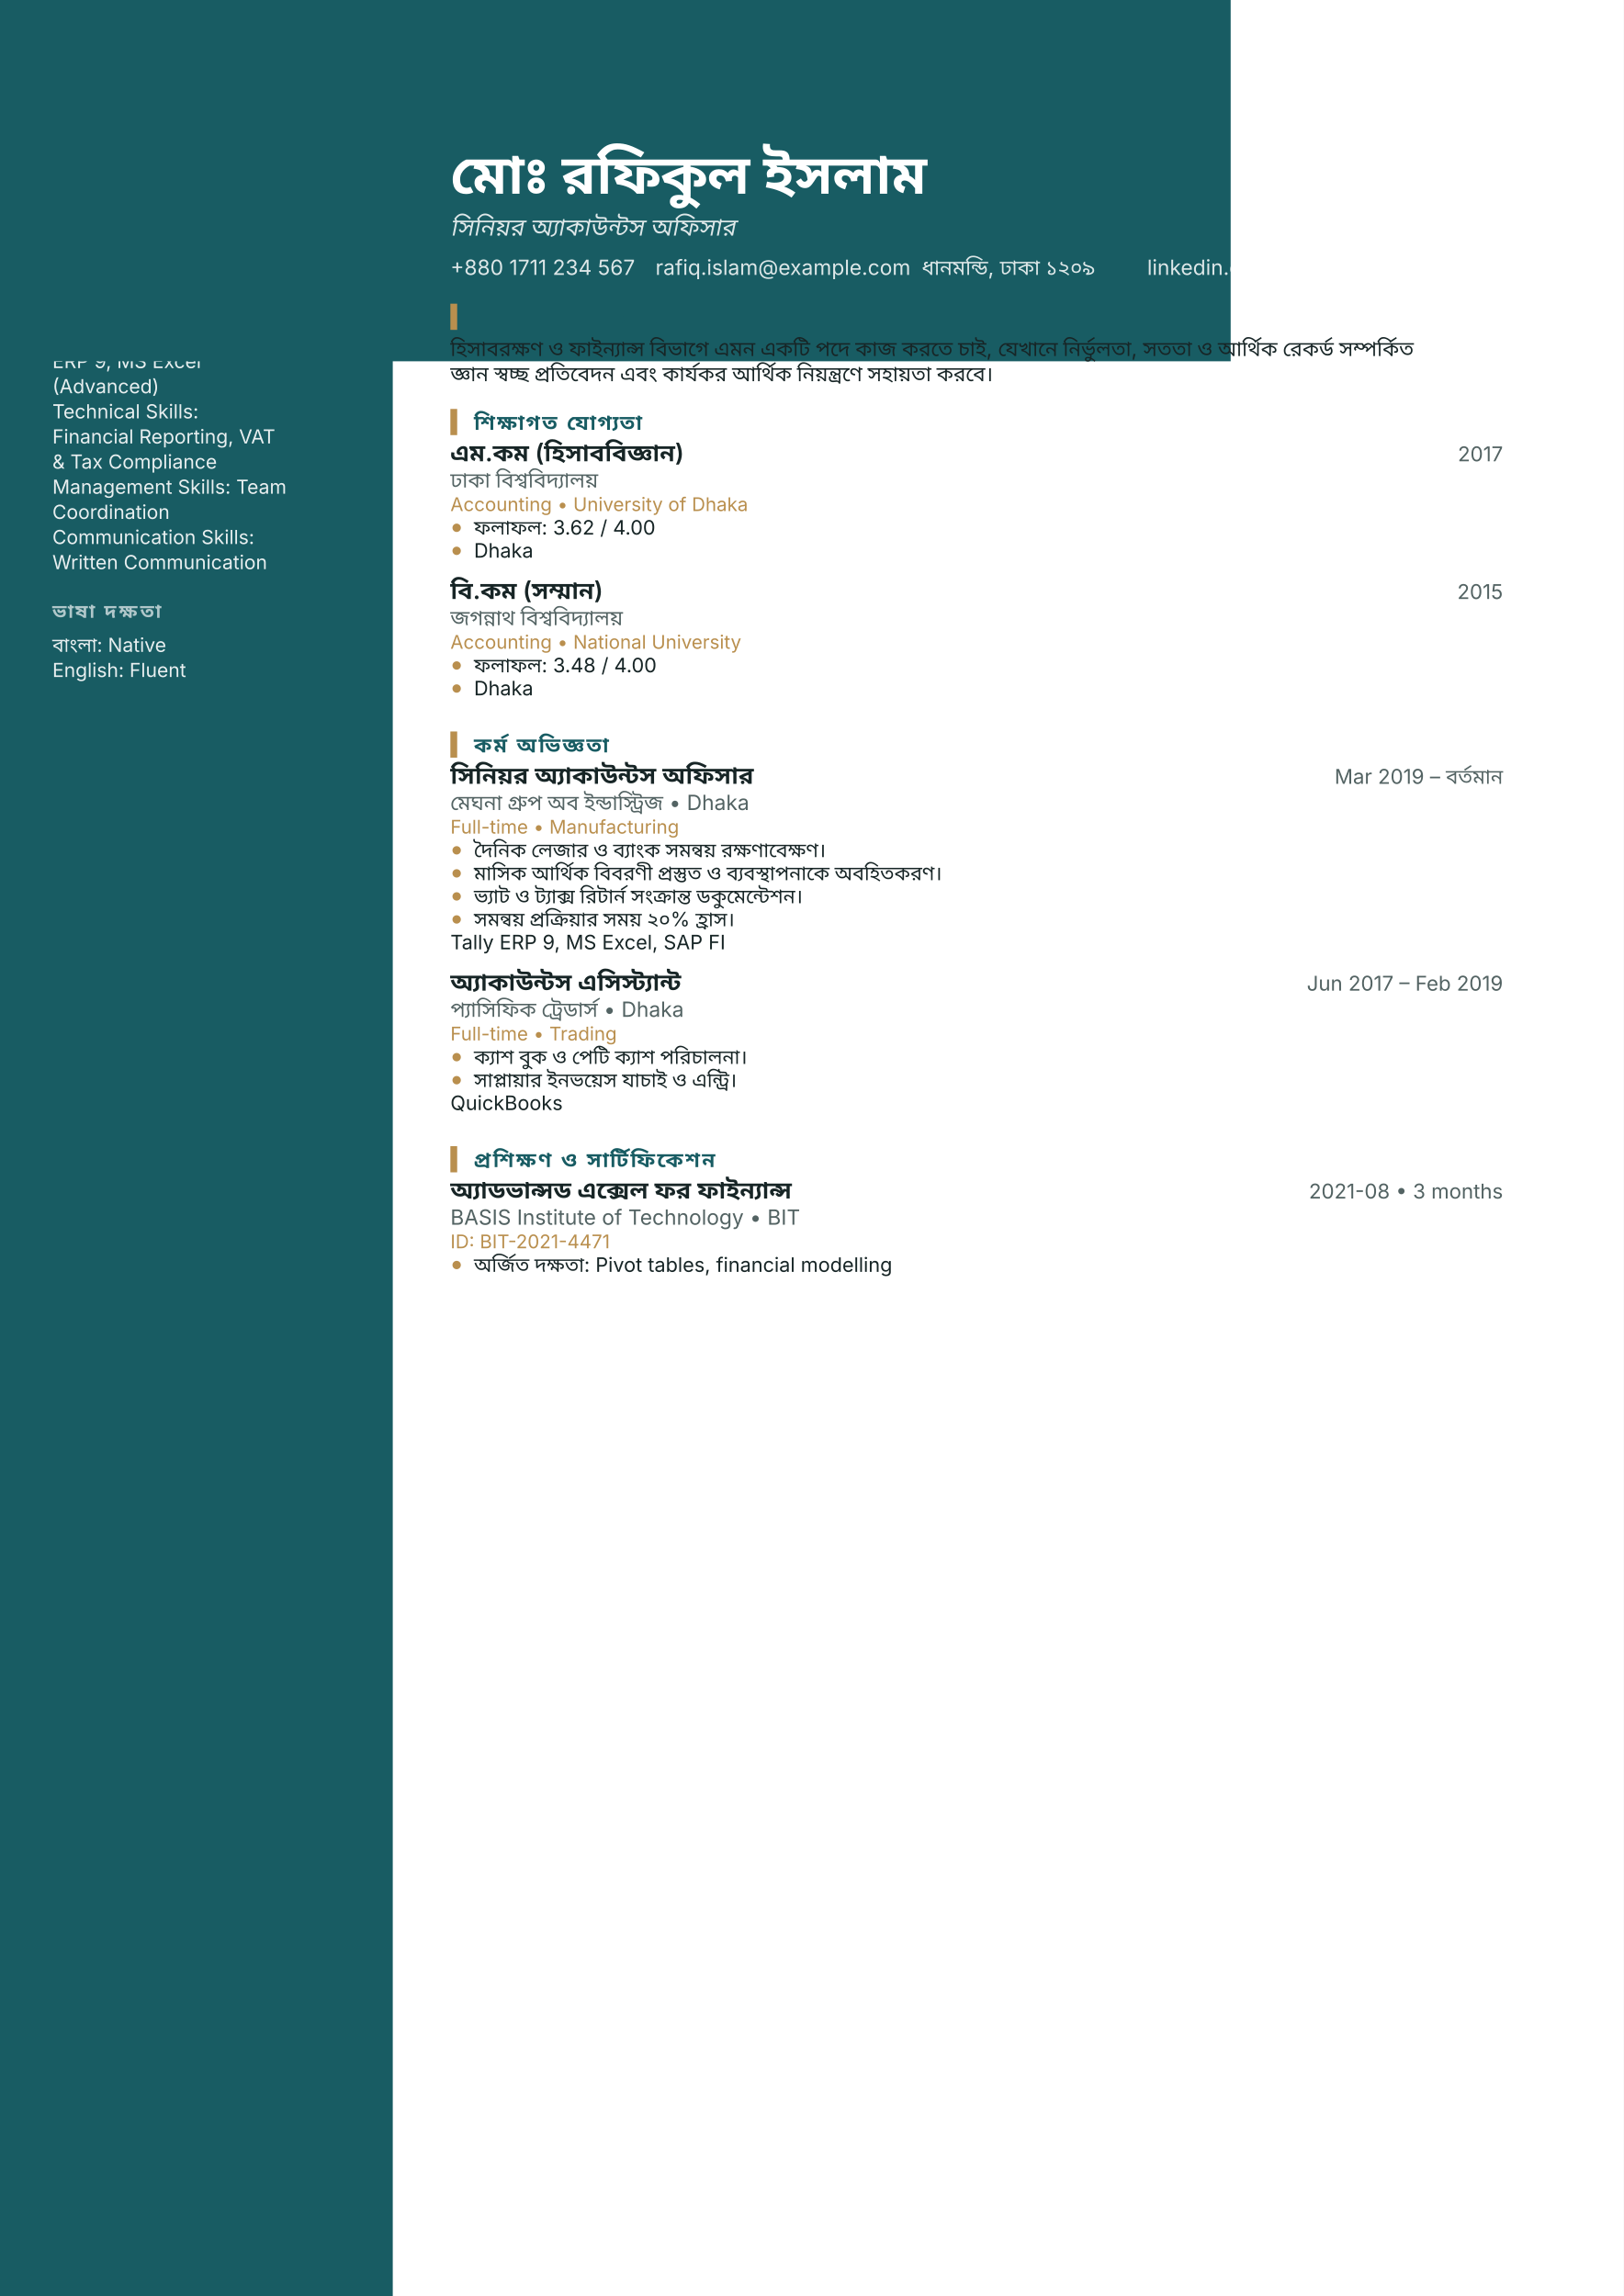
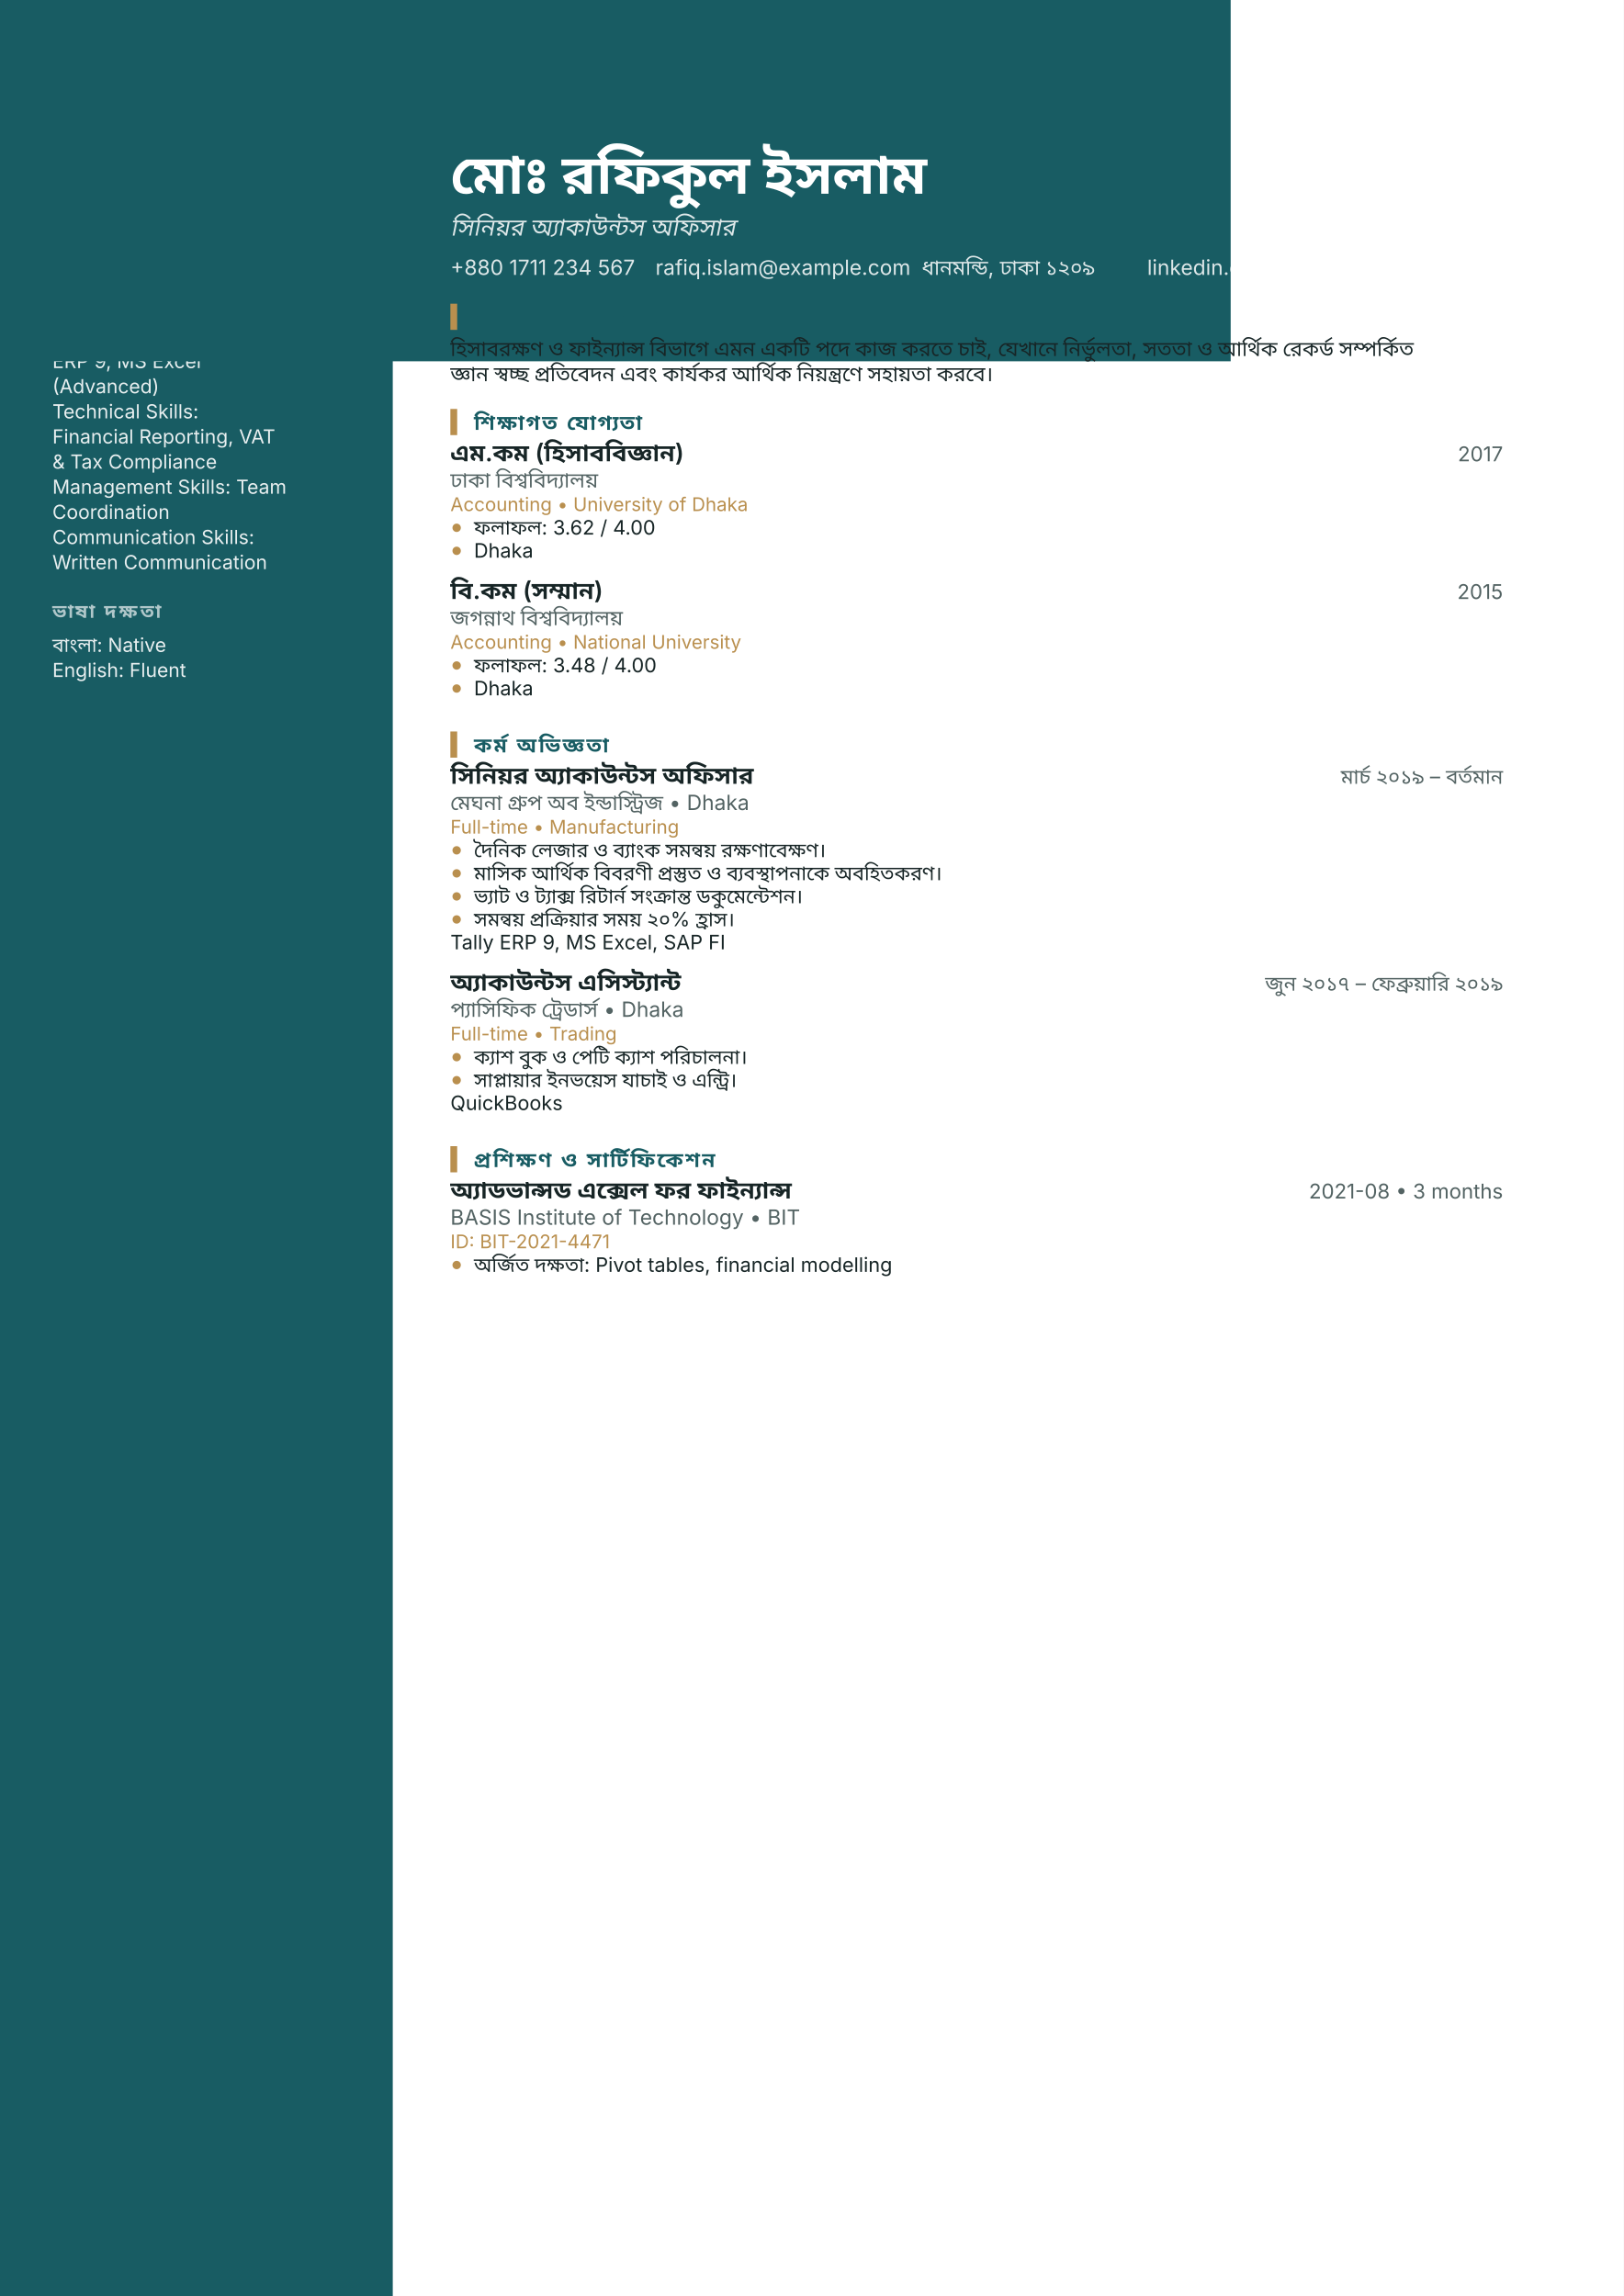
<svg xmlns="http://www.w3.org/2000/svg" width="620" height="877" viewBox="0 0 620 877" role="img" aria-label="CV template preview: IT &amp; Technology">
  <rect width="620" height="877" fill="#ffffff" />
  <rect x="0.0" y="0.0" width="620.0" height="877.0" fill="#ffffff" />
  <rect x="0.0" y="0.0" width="150.0" height="877.0" fill="#185c63" />
  <text x="20.0" y="64.0" font-family="Inter, Noto Sans Bengali, sans-serif" font-size="7.4" font-weight="700" fill="rgba(255,255,255,.66)" letter-spacing="1.2">যোগাযোগ</text>
  <text x="20.0" y="78.0" font-family="Inter, Noto Sans Bengali, sans-serif" font-size="7.6" font-weight="400" fill="rgba(255,255,255,.92)">+880 1711 234 567</text>
  <text x="20.0" y="88.0" font-family="Inter, Noto Sans Bengali, sans-serif" font-size="7.6" font-weight="400" fill="rgba(255,255,255,.92)">rafiq.islam@example.com</text>
  <text x="20.0" y="98.0" font-family="Inter, Noto Sans Bengali, sans-serif" font-size="7.6" font-weight="400" fill="rgba(255,255,255,.92)">ধানমন্ডি, ঢাকা ১২০৯</text>
  <text x="20.0" y="118.0" font-family="Inter, Noto Sans Bengali, sans-serif" font-size="7.2" font-weight="700" fill="rgba(255,255,255,.66)" letter-spacing="1.1">দক্ষতা</text>
  <text x="20.0" y="131.0" font-family="Inter, Noto Sans Bengali, sans-serif" font-size="7.4" font-weight="400" fill="rgba(255,255,255,.9)">Software Skills: Tally</text>
  <text x="20.0" y="140.6" font-family="Inter, Noto Sans Bengali, sans-serif" font-size="7.4" font-weight="400" fill="rgba(255,255,255,.9)">ERP 9, MS Excel</text>
  <text x="20.0" y="150.2" font-family="Inter, Noto Sans Bengali, sans-serif" font-size="7.4" font-weight="400" fill="rgba(255,255,255,.9)">(Advanced)</text>
  <text x="20.0" y="159.8" font-family="Inter, Noto Sans Bengali, sans-serif" font-size="7.4" font-weight="400" fill="rgba(255,255,255,.9)">Technical Skills:</text>
  <text x="20.0" y="169.4" font-family="Inter, Noto Sans Bengali, sans-serif" font-size="7.4" font-weight="400" fill="rgba(255,255,255,.9)">Financial Reporting, VAT</text>
  <text x="20.0" y="179.0" font-family="Inter, Noto Sans Bengali, sans-serif" font-size="7.4" font-weight="400" fill="rgba(255,255,255,.9)">&amp; Tax Compliance</text>
  <text x="20.0" y="188.6" font-family="Inter, Noto Sans Bengali, sans-serif" font-size="7.4" font-weight="400" fill="rgba(255,255,255,.9)">Management Skills: Team</text>
  <text x="20.0" y="198.2" font-family="Inter, Noto Sans Bengali, sans-serif" font-size="7.4" font-weight="400" fill="rgba(255,255,255,.9)">Coordination</text>
  <text x="20.0" y="207.8" font-family="Inter, Noto Sans Bengali, sans-serif" font-size="7.4" font-weight="400" fill="rgba(255,255,255,.9)">Communication Skills:</text>
  <text x="20.0" y="217.4" font-family="Inter, Noto Sans Bengali, sans-serif" font-size="7.4" font-weight="400" fill="rgba(255,255,255,.9)">Written Communication</text>
  <text x="20.0" y="236.0" font-family="Inter, Noto Sans Bengali, sans-serif" font-size="7.2" font-weight="700" fill="rgba(255,255,255,.66)" letter-spacing="1.1">ভাষা দক্ষতা</text>
  <text x="20.0" y="249.0" font-family="Inter, Noto Sans Bengali, sans-serif" font-size="7.4" font-weight="400" fill="rgba(255,255,255,.9)">বাংলা: Native</text>
  <text x="20.0" y="258.6" font-family="Inter, Noto Sans Bengali, sans-serif" font-size="7.4" font-weight="400" fill="rgba(255,255,255,.9)">English: Fluent</text>
  <rect x="0.0" y="0.0" width="470.0" height="138.0" fill="#185c63" />
  <text x="172.0" y="74.0" font-family="Inter, Noto Sans Bengali, sans-serif" font-size="21" font-weight="700" fill="#ffffff" letter-spacing="-0.2">মোঃ রফিকুল ইসলাম</text>
  <text x="172.0" y="90.0" font-family="Inter, Noto Sans Bengali, sans-serif" font-size="9.2" font-weight="400" fill="rgba(255,255,255,.85)" font-style="italic">সিনিয়র অ্যাকাউন্টস অফিসার</text>
  <text x="172.0" y="105.0" font-family="Inter, Noto Sans Bengali, sans-serif" font-size="8" font-weight="400" fill="rgba(255,255,255,.85)">+880 1711 234 567</text>
  <text x="250.3" y="105.0" font-family="Inter, Noto Sans Bengali, sans-serif" font-size="8" font-weight="400" fill="rgba(255,255,255,.85)">rafiq.islam@example.com</text>
  <text x="352.0" y="105.0" font-family="Inter, Noto Sans Bengali, sans-serif" font-size="8" font-weight="400" fill="rgba(255,255,255,.85)">ধানমন্ডি, ঢাকা ১২০৯</text>
  <text x="438.1" y="105.0" font-family="Inter, Noto Sans Bengali, sans-serif" font-size="8" font-weight="400" fill="rgba(255,255,255,.85)">linkedin.com/in/rafiqislam</text>
  <rect x="172.0" y="116.0" width="2.6" height="10.0" fill="#b98f4e" />
  <text x="181.0" y="124.0" font-family="Inter, Noto Sans Bengali, sans-serif" font-size="7.9" font-weight="700" fill="#185c63" letter-spacing="0.8">ক্যারিয়ার অবজেক্টিভ</text>
  <text x="172.0" y="136.0" font-family="Inter, Noto Sans Bengali, sans-serif" font-size="7.9" font-weight="400" fill="#172526">হিসাবরক্ষণ ও ফাইন্যান্স বিভাগে এমন একটি পদে কাজ করতে চাই, যেখানে নির্ভুলতা, সততা ও আর্থিক রেকর্ড সম্পর্কিত</text>
  <text x="172.0" y="145.6" font-family="Inter, Noto Sans Bengali, sans-serif" font-size="7.9" font-weight="400" fill="#172526">জ্ঞান স্বচ্ছ প্রতিবেদন এবং কার্যকর আর্থিক নিয়ন্ত্রণে সহায়তা করবে।</text>
  <rect x="172.0" y="156.2" width="2.6" height="10.0" fill="#b98f4e" />
  <text x="181.0" y="164.2" font-family="Inter, Noto Sans Bengali, sans-serif" font-size="7.9" font-weight="700" fill="#185c63" letter-spacing="0.8">শিক্ষাগত যোগ্যতা</text>
  <text x="172.0" y="176.2" font-family="Inter, Noto Sans Bengali, sans-serif" font-size="9.2" font-weight="600" fill="#172526">এম.কম (হিসাববিজ্ঞান)</text>
  <text x="574.0" y="176.2" font-family="Inter, Noto Sans Bengali, sans-serif" font-size="7.8" font-weight="400" fill="#536363" text-anchor="end">2017</text>
  <text x="172.0" y="186.2" font-family="Inter, Noto Sans Bengali, sans-serif" font-size="8" font-weight="400" fill="#536363">ঢাকা বিশ্ববিদ্যালয়</text>
  <text x="172.0" y="195.2" font-family="Inter, Noto Sans Bengali, sans-serif" font-size="7.2" font-weight="400" fill="#b98f4e">Accounting • University of Dhaka</text>
  <circle cx="174.4" cy="201.6" r="1.6" fill="#b98f4e" />
  <text x="181.0" y="204.2" font-family="Inter, Noto Sans Bengali, sans-serif" font-size="7.6" font-weight="400" fill="#172526">ফলাফল: 3.62 / 4.00</text>
  <circle cx="174.4" cy="210.4" r="1.6" fill="#b98f4e" />
  <text x="181.0" y="213.0" font-family="Inter, Noto Sans Bengali, sans-serif" font-size="7.6" font-weight="400" fill="#172526">Dhaka</text>
  <text x="172.0" y="228.8" font-family="Inter, Noto Sans Bengali, sans-serif" font-size="9.2" font-weight="600" fill="#172526">বি.কম (সম্মান)</text>
  <text x="574.0" y="228.8" font-family="Inter, Noto Sans Bengali, sans-serif" font-size="7.8" font-weight="400" fill="#536363" text-anchor="end">2015</text>
  <text x="172.0" y="238.8" font-family="Inter, Noto Sans Bengali, sans-serif" font-size="8" font-weight="400" fill="#536363">জগন্নাথ বিশ্ববিদ্যালয়</text>
  <text x="172.0" y="247.8" font-family="Inter, Noto Sans Bengali, sans-serif" font-size="7.2" font-weight="400" fill="#b98f4e">Accounting • National University</text>
  <circle cx="174.4" cy="254.2" r="1.6" fill="#b98f4e" />
  <text x="181.0" y="256.8" font-family="Inter, Noto Sans Bengali, sans-serif" font-size="7.6" font-weight="400" fill="#172526">ফলাফল: 3.48 / 4.00</text>
  <circle cx="174.4" cy="263.0" r="1.6" fill="#b98f4e" />
  <text x="181.0" y="265.6" font-family="Inter, Noto Sans Bengali, sans-serif" font-size="7.6" font-weight="400" fill="#172526">Dhaka</text>
  <rect x="172.0" y="279.4" width="2.6" height="10.0" fill="#b98f4e" />
  <text x="181.0" y="287.4" font-family="Inter, Noto Sans Bengali, sans-serif" font-size="7.9" font-weight="700" fill="#185c63" letter-spacing="0.8">কর্ম অভিজ্ঞতা</text>
  <text x="172.0" y="299.4" font-family="Inter, Noto Sans Bengali, sans-serif" font-size="9.2" font-weight="600" fill="#172526">সিনিয়র অ্যাকাউন্টস অফিসার</text>
-   <text x="574.0" y="299.4" font-family="Inter, Noto Sans Bengali, sans-serif" font-size="7.8" font-weight="400" fill="#536363" text-anchor="end">Mar 2019 – বর্তমান</text>
+   <text x="574.0" y="299.4" font-family="Inter, Noto Sans Bengali, sans-serif" font-size="7.8" font-weight="400" fill="#536363" text-anchor="end">মার্চ ২০১৯ – বর্তমান</text>
  <text x="172.0" y="309.4" font-family="Inter, Noto Sans Bengali, sans-serif" font-size="8" font-weight="400" fill="#536363">মেঘনা গ্রুপ অব ইন্ডাস্ট্রিজ • Dhaka</text>
  <text x="172.0" y="318.4" font-family="Inter, Noto Sans Bengali, sans-serif" font-size="7.2" font-weight="400" fill="#b98f4e">Full-time • Manufacturing</text>
  <circle cx="174.4" cy="324.8" r="1.6" fill="#b98f4e" />
  <text x="181.0" y="327.4" font-family="Inter, Noto Sans Bengali, sans-serif" font-size="7.6" font-weight="400" fill="#172526">দৈনিক লেজার ও ব্যাংক সমন্বয় রক্ষণাবেক্ষণ।</text>
  <circle cx="174.4" cy="333.6" r="1.6" fill="#b98f4e" />
  <text x="181.0" y="336.2" font-family="Inter, Noto Sans Bengali, sans-serif" font-size="7.6" font-weight="400" fill="#172526">মাসিক আর্থিক বিবরণী প্রস্তুত ও ব্যবস্থাপনাকে অবহিতকরণ।</text>
  <circle cx="174.4" cy="342.4" r="1.6" fill="#b98f4e" />
  <text x="181.0" y="345.0" font-family="Inter, Noto Sans Bengali, sans-serif" font-size="7.6" font-weight="400" fill="#172526">ভ্যাট ও ট্যাক্স রিটার্ন সংক্রান্ত ডকুমেন্টেশন।</text>
  <circle cx="174.4" cy="351.2" r="1.6" fill="#b98f4e" />
  <text x="181.0" y="353.8" font-family="Inter, Noto Sans Bengali, sans-serif" font-size="7.6" font-weight="400" fill="#172526">সমন্বয় প্রক্রিয়ার সময় ২০% হ্রাস।</text>
  <text x="172.0" y="362.6" font-family="Inter, Noto Sans Bengali, sans-serif" font-size="7.6" font-weight="400" fill="#172526">Tally ERP 9, MS Excel, SAP FI</text>
  <text x="172.0" y="378.4" font-family="Inter, Noto Sans Bengali, sans-serif" font-size="9.2" font-weight="600" fill="#172526">অ্যাকাউন্টস এসিস্ট্যান্ট</text>
-   <text x="574.0" y="378.4" font-family="Inter, Noto Sans Bengali, sans-serif" font-size="7.8" font-weight="400" fill="#536363" text-anchor="end">Jun 2017 – Feb 2019</text>
+   <text x="574.0" y="378.4" font-family="Inter, Noto Sans Bengali, sans-serif" font-size="7.8" font-weight="400" fill="#536363" text-anchor="end">জুন ২০১৭ – ফেব্রুয়ারি ২০১৯</text>
  <text x="172.0" y="388.4" font-family="Inter, Noto Sans Bengali, sans-serif" font-size="8" font-weight="400" fill="#536363">প্যাসিফিক ট্রেডার্স • Dhaka</text>
  <text x="172.0" y="397.4" font-family="Inter, Noto Sans Bengali, sans-serif" font-size="7.2" font-weight="400" fill="#b98f4e">Full-time • Trading</text>
  <circle cx="174.4" cy="403.8" r="1.6" fill="#b98f4e" />
  <text x="181.0" y="406.4" font-family="Inter, Noto Sans Bengali, sans-serif" font-size="7.6" font-weight="400" fill="#172526">ক্যাশ বুক ও পেটি ক্যাশ পরিচালনা।</text>
  <circle cx="174.4" cy="412.6" r="1.6" fill="#b98f4e" />
  <text x="181.0" y="415.2" font-family="Inter, Noto Sans Bengali, sans-serif" font-size="7.6" font-weight="400" fill="#172526">সাপ্লায়ার ইনভয়েস যাচাই ও এন্ট্রি।</text>
  <text x="172.0" y="424.0" font-family="Inter, Noto Sans Bengali, sans-serif" font-size="7.6" font-weight="400" fill="#172526">QuickBooks</text>
  <rect x="172.0" y="437.8" width="2.6" height="10.0" fill="#b98f4e" />
  <text x="181.0" y="445.8" font-family="Inter, Noto Sans Bengali, sans-serif" font-size="7.9" font-weight="700" fill="#185c63" letter-spacing="0.8">প্রশিক্ষণ ও সার্টিফিকেশন</text>
  <text x="172.0" y="457.8" font-family="Inter, Noto Sans Bengali, sans-serif" font-size="9.2" font-weight="600" fill="#172526">অ্যাডভান্সড এক্সেল ফর ফাইন্যান্স</text>
  <text x="574.0" y="457.8" font-family="Inter, Noto Sans Bengali, sans-serif" font-size="7.8" font-weight="400" fill="#536363" text-anchor="end">2021-08 • 3 months</text>
  <text x="172.0" y="467.8" font-family="Inter, Noto Sans Bengali, sans-serif" font-size="8" font-weight="400" fill="#536363">BASIS Institute of Technology • BIT</text>
  <text x="172.0" y="476.8" font-family="Inter, Noto Sans Bengali, sans-serif" font-size="7.2" font-weight="400" fill="#b98f4e">ID: BIT-2021-4471</text>
  <circle cx="174.4" cy="483.2" r="1.6" fill="#b98f4e" />
  <text x="181.0" y="485.8" font-family="Inter, Noto Sans Bengali, sans-serif" font-size="7.6" font-weight="400" fill="#172526">অর্জিত দক্ষতা: Pivot tables, financial modelling</text>
</svg>
